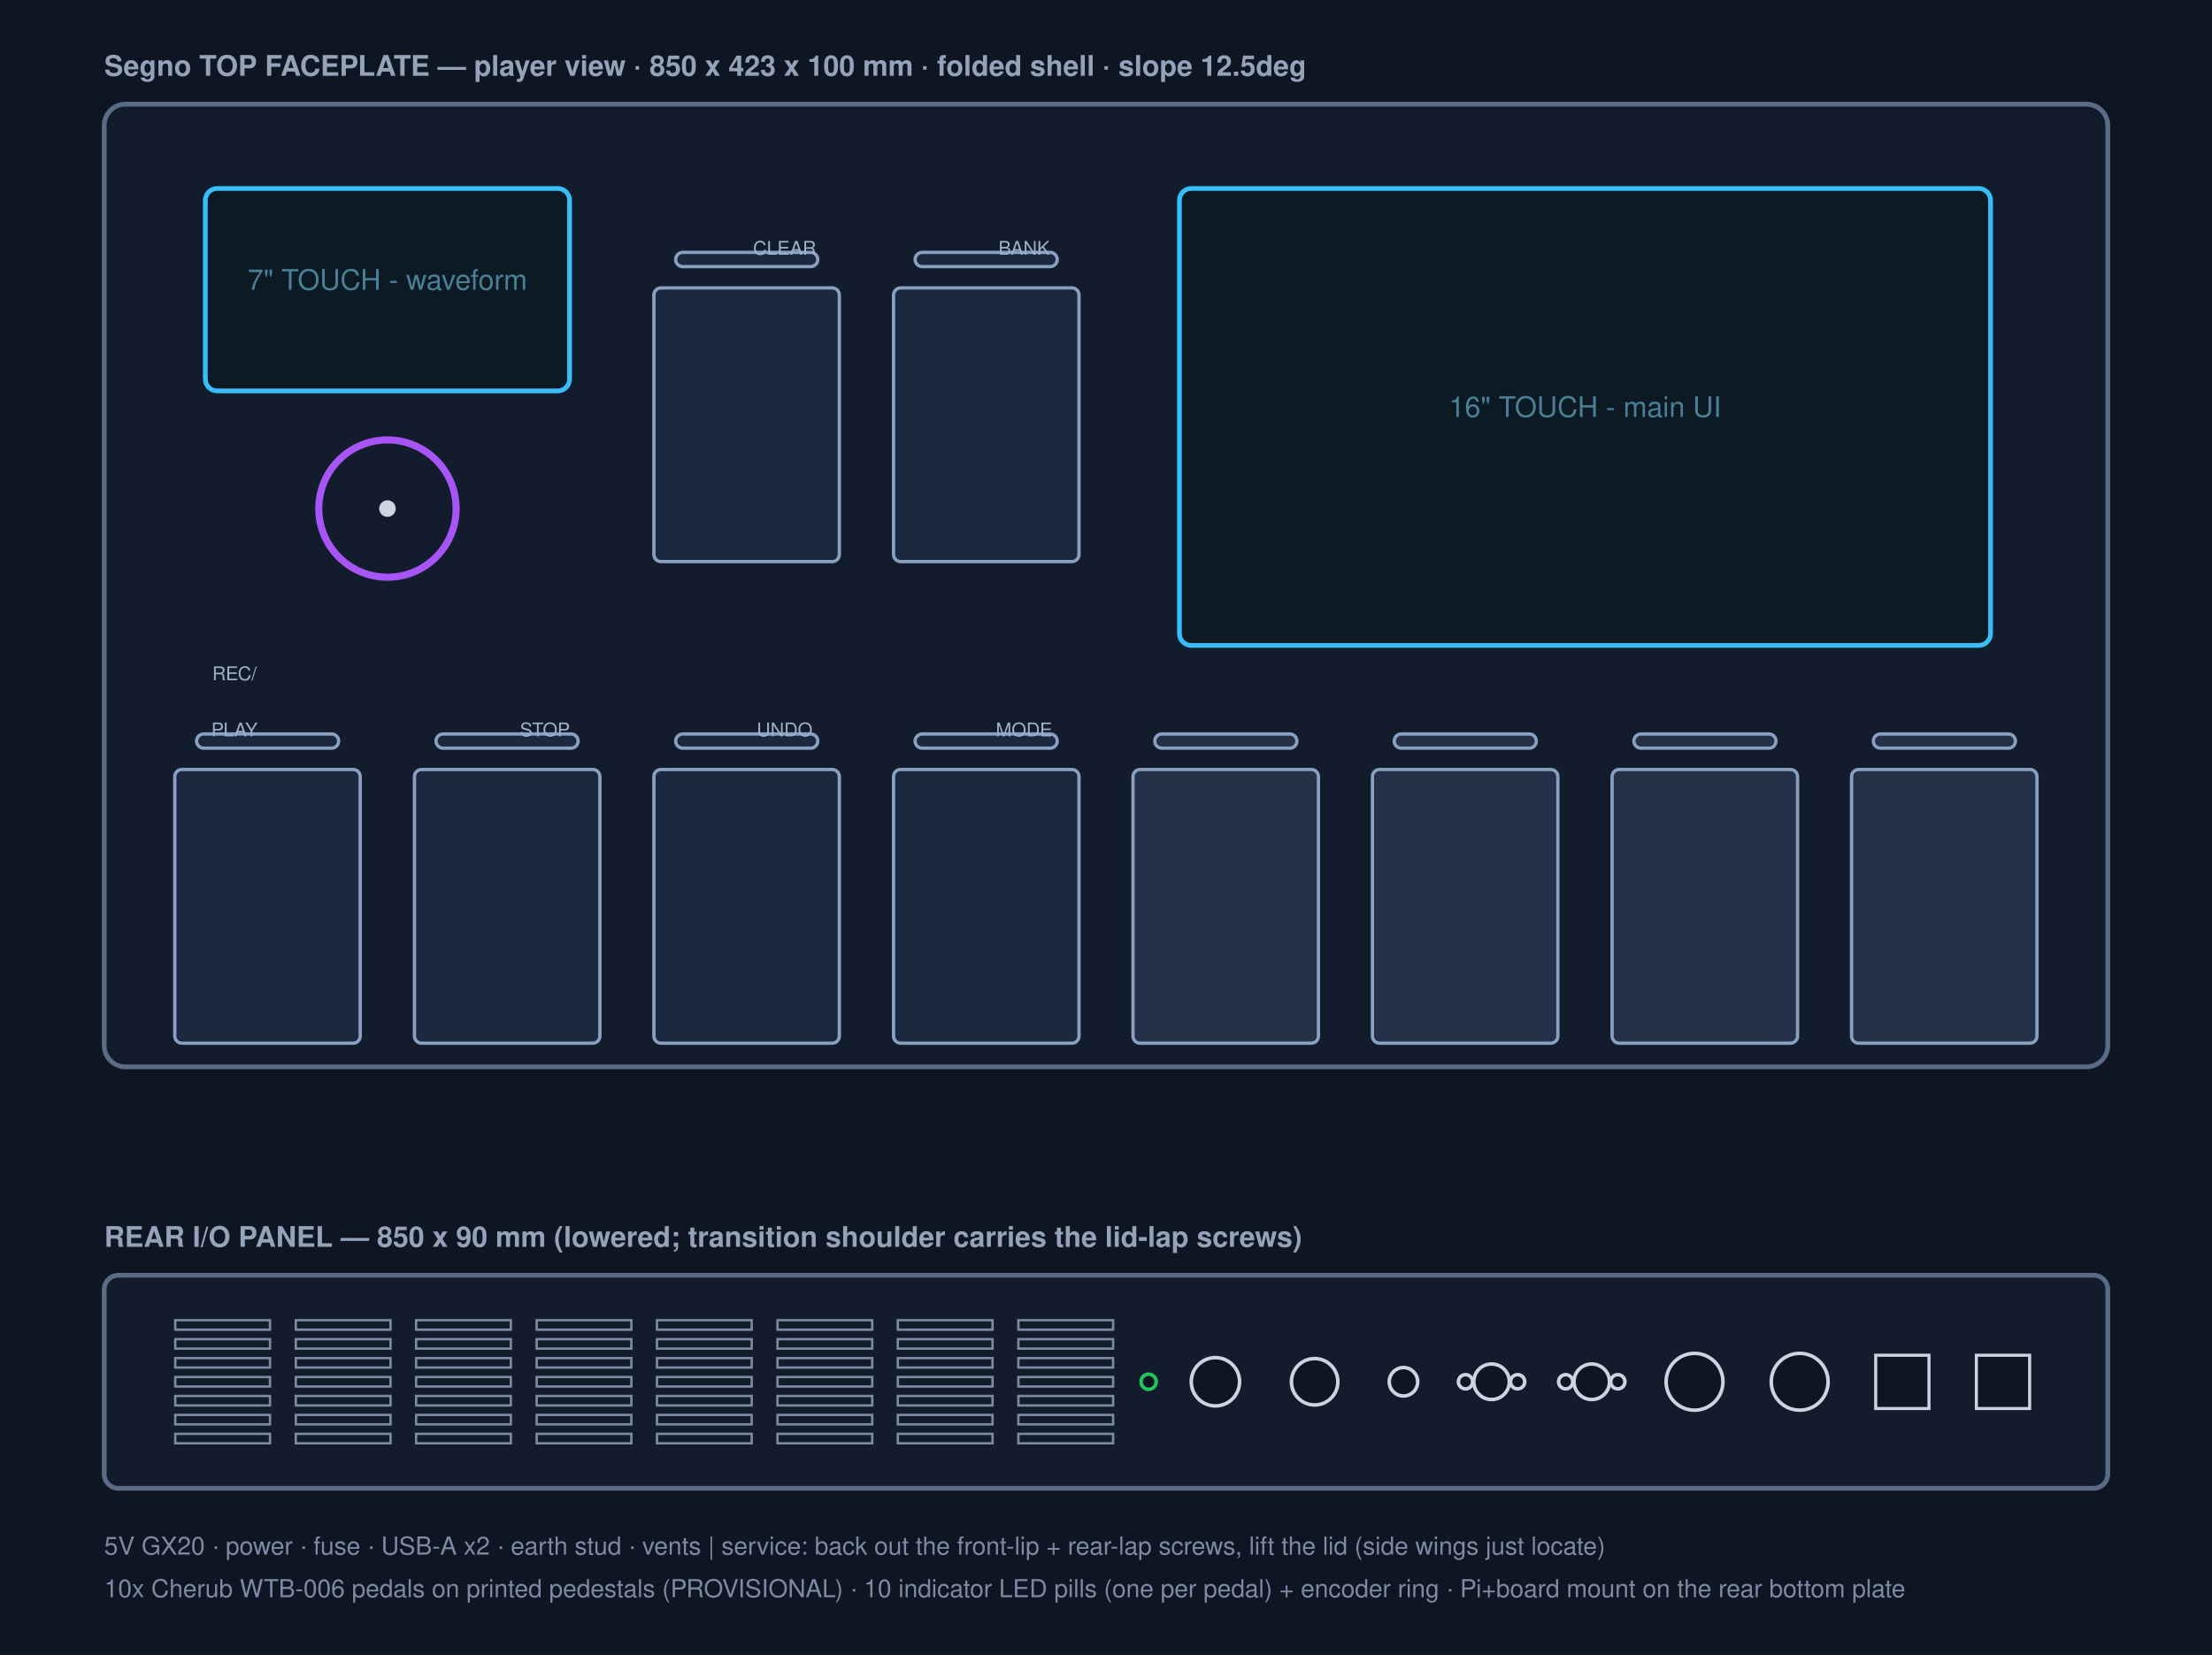
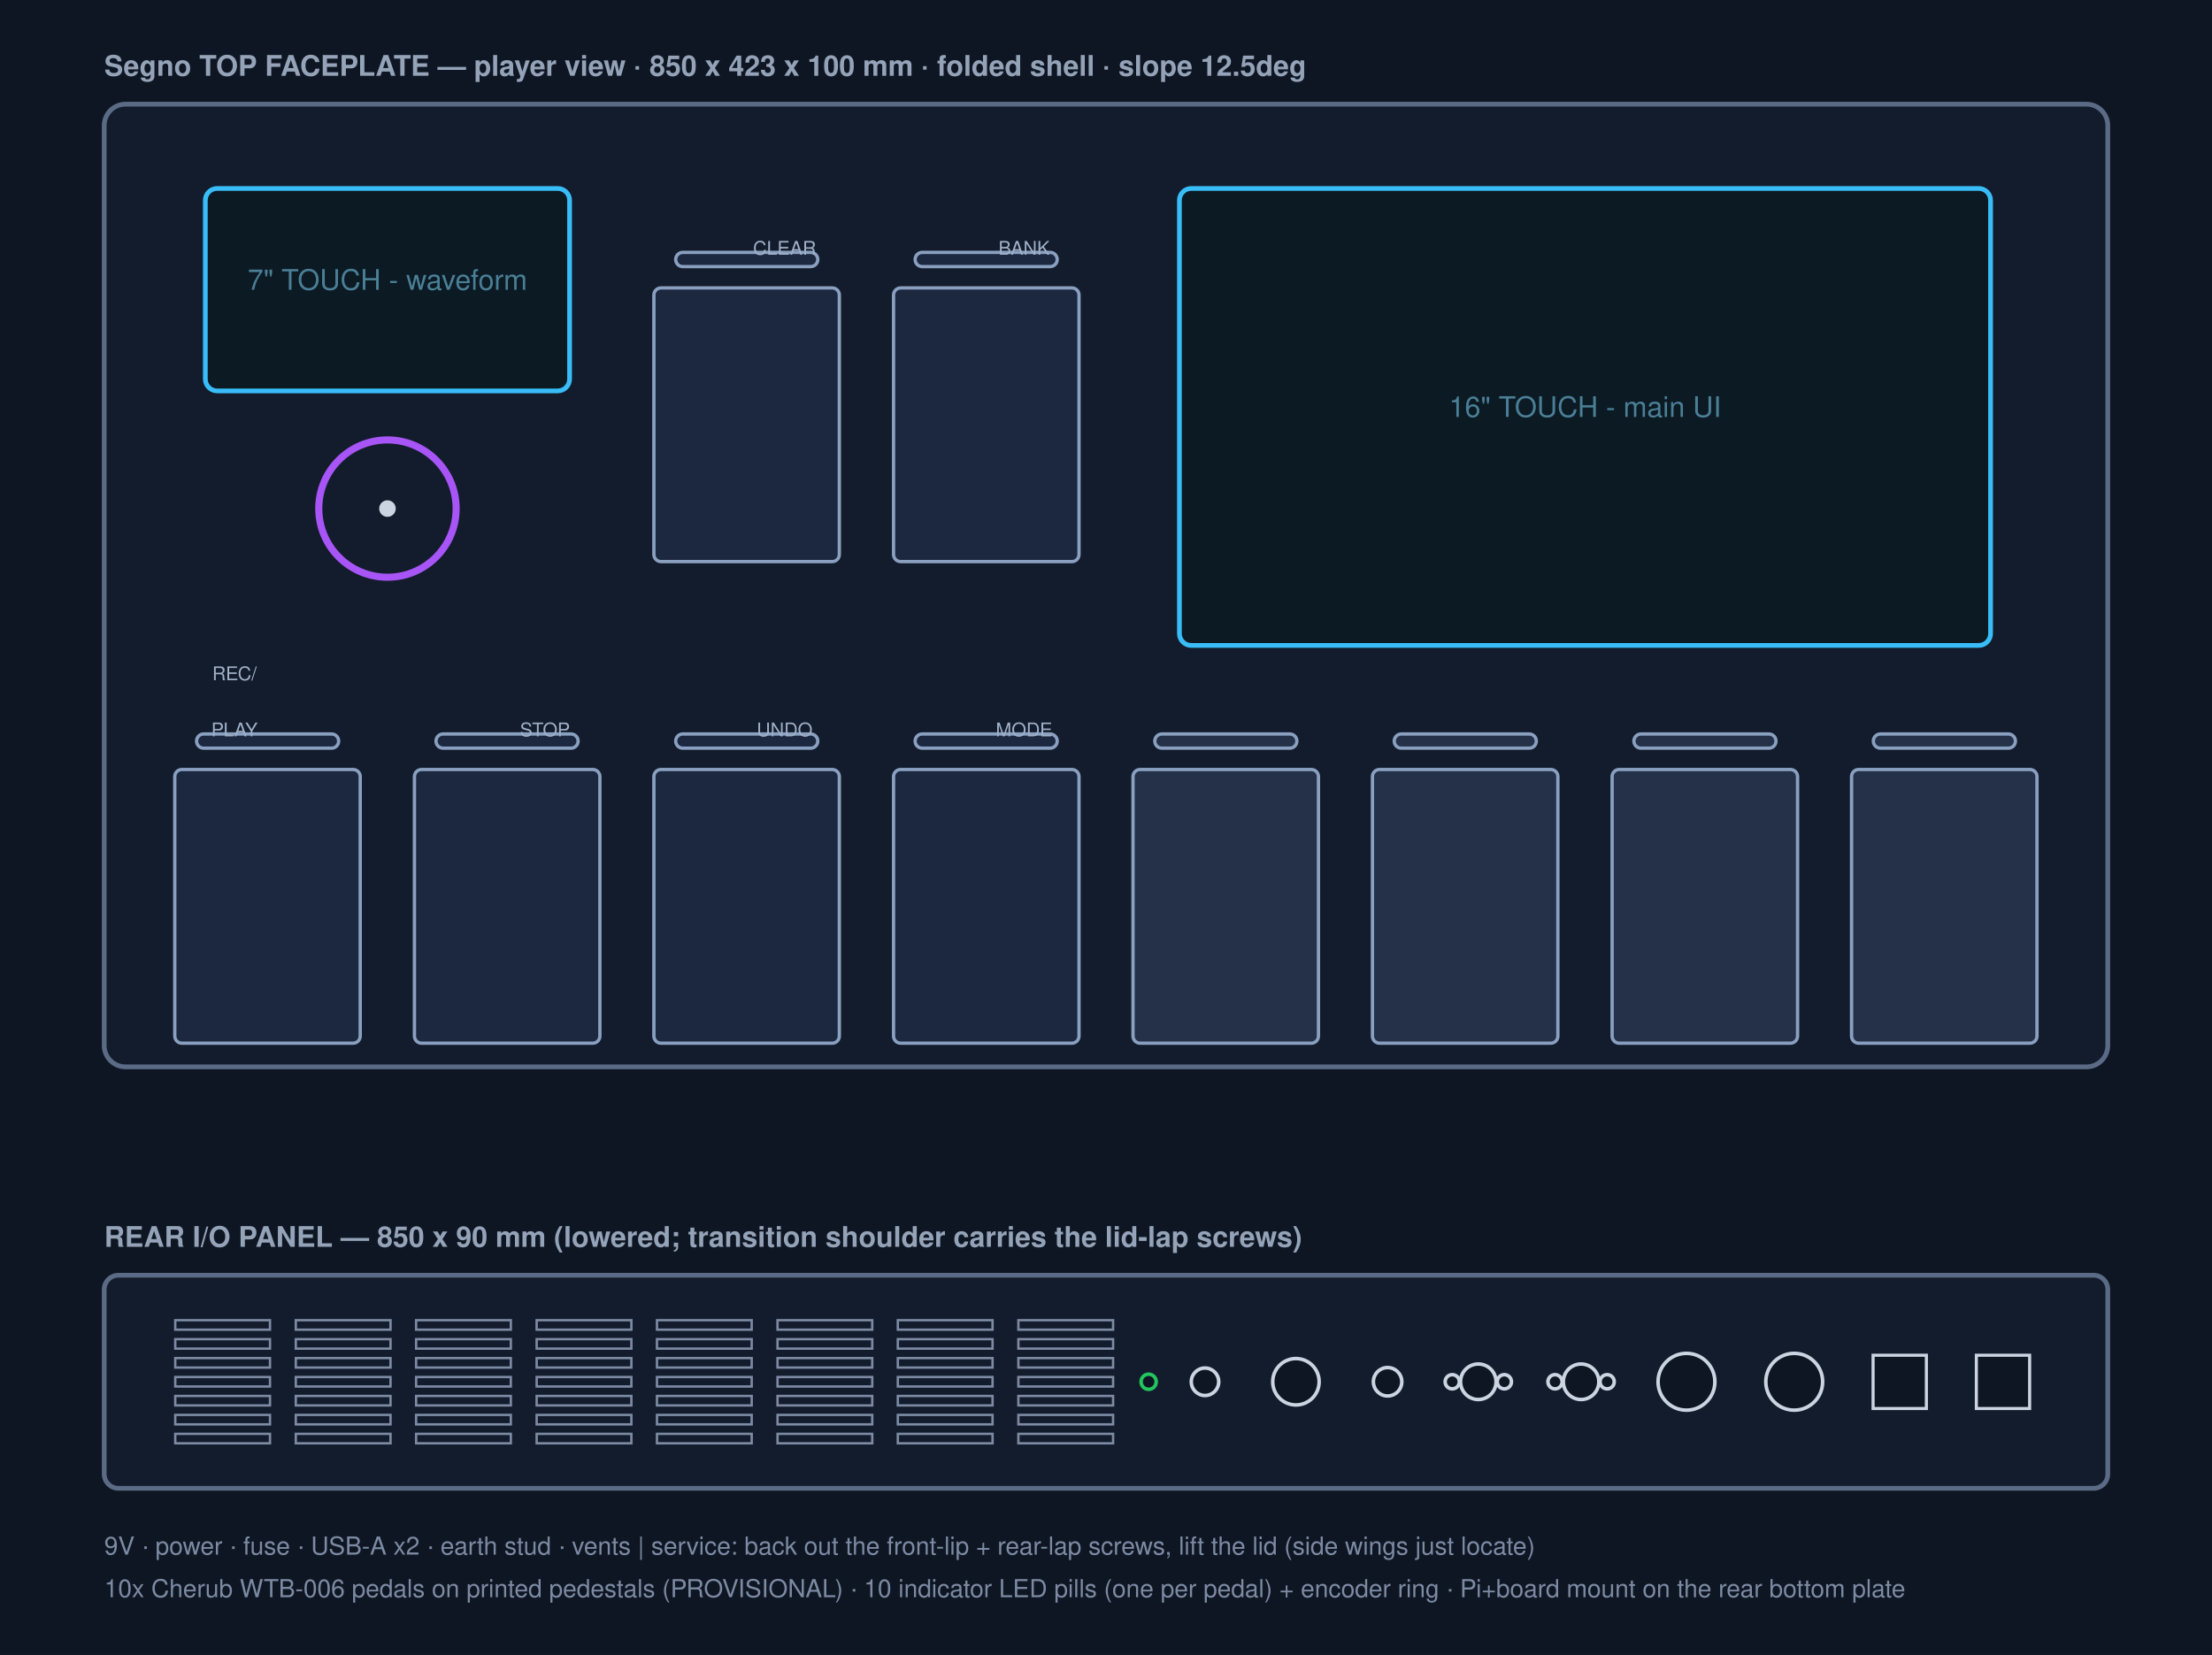
<svg xmlns="http://www.w3.org/2000/svg" viewBox="0 0 934 699" font-family="Helvetica,Arial,sans-serif">
  <rect width="934" height="699" fill="#0f1623" />
  <text x="44" y="32" fill="#94a3b8" font-size="12" font-weight="600">Segno TOP FACEPLATE — player view · 850 x 423 x 100 mm · folded shell · slope 12.5deg</text>
  <rect x="44" y="44" width="846.0" height="406.6" rx="9" fill="#131c2c" stroke="#5b6b86" stroke-width="2" />
  <rect x="73.8" y="325.0" width="78.3" height="115.6" rx="3" fill="#1c2740" stroke="#8aa0c0" stroke-width="1.4" />
  <rect x="175.0" y="325.0" width="78.3" height="115.6" rx="3" fill="#1c2740" stroke="#8aa0c0" stroke-width="1.4" />
  <rect x="276.1" y="325.0" width="78.3" height="115.6" rx="3" fill="#1c2740" stroke="#8aa0c0" stroke-width="1.4" />
  <rect x="377.3" y="325.0" width="78.3" height="115.6" rx="3" fill="#1c2740" stroke="#8aa0c0" stroke-width="1.4" />
  <rect x="478.4" y="325.0" width="78.3" height="115.6" rx="3" fill="#243149" stroke="#8aa0c0" stroke-width="1.4" />
  <rect x="579.5" y="325.0" width="78.3" height="115.6" rx="3" fill="#243149" stroke="#8aa0c0" stroke-width="1.4" />
  <rect x="680.7" y="325.0" width="78.3" height="115.6" rx="3" fill="#243149" stroke="#8aa0c0" stroke-width="1.4" />
  <rect x="781.8" y="325.0" width="78.3" height="115.6" rx="3" fill="#243149" stroke="#8aa0c0" stroke-width="1.4" />
  <rect x="276.1" y="121.6" width="78.3" height="115.6" rx="3" fill="#1c2740" stroke="#8aa0c0" stroke-width="1.4" />
  <rect x="377.3" y="121.6" width="78.3" height="115.6" rx="3" fill="#1c2740" stroke="#8aa0c0" stroke-width="1.4" />
  <rect x="83.0" y="310.0" width="60.0" height="6.0" rx="3" fill="#1c2740" stroke="#8aa0c0" stroke-width="1.4" />
  <rect x="184.1" y="310.0" width="60.0" height="6.0" rx="3" fill="#1c2740" stroke="#8aa0c0" stroke-width="1.4" />
  <rect x="285.3" y="310.0" width="60.0" height="6.0" rx="3" fill="#1c2740" stroke="#8aa0c0" stroke-width="1.4" />
  <rect x="386.4" y="310.0" width="60.0" height="6.0" rx="3" fill="#1c2740" stroke="#8aa0c0" stroke-width="1.4" />
  <rect x="487.6" y="310.0" width="60.0" height="6.0" rx="3" fill="#243149" stroke="#8aa0c0" stroke-width="1.4" />
  <rect x="588.7" y="310.0" width="60.0" height="6.0" rx="3" fill="#243149" stroke="#8aa0c0" stroke-width="1.4" />
  <rect x="689.9" y="310.0" width="60.0" height="6.0" rx="3" fill="#243149" stroke="#8aa0c0" stroke-width="1.4" />
  <rect x="791.0" y="310.0" width="60.0" height="6.0" rx="3" fill="#243149" stroke="#8aa0c0" stroke-width="1.4" />
  <rect x="285.3" y="106.6" width="60.0" height="6.0" rx="3" fill="#1c2740" stroke="#8aa0c0" stroke-width="1.4" />
  <rect x="386.4" y="106.6" width="60.0" height="6.0" rx="3" fill="#1c2740" stroke="#8aa0c0" stroke-width="1.4" />
  <rect x="86.7" y="79.6" width="153.8" height="85.5" rx="5" fill="#0c1a24" stroke="#38bdf8" stroke-width="2" />
  <text x="163.6" y="122.4" fill="#4a7f96" font-size="12" text-anchor="middle">7" TOUCH - waveform</text>
  <rect x="498.0" y="79.6" width="342.5" height="193.0" rx="5" fill="#0c1a24" stroke="#38bdf8" stroke-width="2" />
  <text x="669.3" y="176.1" fill="#4a7f96" font-size="12" text-anchor="middle">16" TOUCH - main UI</text>
  <circle cx="163.6" cy="214.8" r="29.0" fill="none" stroke="#a855f7" stroke-width="3" />
  <circle cx="163.6" cy="214.8" r="3.5" fill="#cbd5e1" />
  <text x="99.0" y="287.3" fill="#9fb0c8" font-size="8" text-anchor="middle">REC/</text>
  <text x="99.0" y="311.0" fill="#9fb0c8" font-size="8" text-anchor="middle">PLAY</text>
  <text x="230.1" y="311.0" fill="#9fb0c8" font-size="8" text-anchor="middle">STOP</text>
  <text x="331.3" y="311.0" fill="#9fb0c8" font-size="8" text-anchor="middle">UNDO</text>
  <text x="432.4" y="311.0" fill="#9fb0c8" font-size="8" text-anchor="middle">MODE</text>
  <text x="331.3" y="107.6" fill="#9fb0c8" font-size="8" text-anchor="middle">CLEAR</text>
  <text x="432.4" y="107.6" fill="#9fb0c8" font-size="8" text-anchor="middle">BANK</text>
  <text x="44" y="526.6" fill="#94a3b8" font-size="12" font-weight="600">REAR I/O PANEL — 850 x 90 mm (lowered; transition shoulder carries the lid-lap screws)</text>
  <rect x="44" y="538.6" width="846.0" height="90.0" rx="6" fill="#131c2c" stroke="#5b6b86" stroke-width="2" />
-   <circle cx="513.2" cy="583.6" r="10.2" fill="#0f1623" stroke="#cbd5e1" stroke-width="1.5" />
-   <circle cx="555.1" cy="583.6" r="9.8" fill="#0f1623" stroke="#cbd5e1" stroke-width="1.5" />
-   <circle cx="592.6" cy="583.6" r="6.0" fill="#0f1623" stroke="#cbd5e1" stroke-width="1.5" />
-   <circle cx="629.8" cy="583.6" r="7.5" fill="#0f1623" stroke="#cbd5e1" stroke-width="1.5" />
-   <circle cx="618.8" cy="583.6" r="3.0" fill="#0f1623" stroke="#cbd5e1" stroke-width="1.5" />
-   <circle cx="640.8" cy="583.6" r="3.0" fill="#0f1623" stroke="#cbd5e1" stroke-width="1.5" />
-   <circle cx="672.1" cy="583.6" r="7.5" fill="#0f1623" stroke="#cbd5e1" stroke-width="1.5" />
-   <circle cx="661.1" cy="583.6" r="3.0" fill="#0f1623" stroke="#cbd5e1" stroke-width="1.5" />
-   <circle cx="683.1" cy="583.6" r="3.0" fill="#0f1623" stroke="#cbd5e1" stroke-width="1.5" />
-   <circle cx="715.5" cy="583.6" r="12.0" fill="#0f1623" stroke="#cbd5e1" stroke-width="1.5" />
-   <circle cx="759.9" cy="583.6" r="12.0" fill="#0f1623" stroke="#cbd5e1" stroke-width="1.5" />
-   <rect x="792.0" y="572.4" width="22.5" height="22.5" fill="#0f1623" stroke="#cbd5e1" stroke-width="1.3" />
+   <circle cx="508.8" cy="583.6" r="5.8" fill="#0f1623" stroke="#cbd5e1" stroke-width="1.5" />
+   <circle cx="547.2" cy="583.6" r="9.8" fill="#0f1623" stroke="#cbd5e1" stroke-width="1.5" />
+   <circle cx="585.9" cy="583.6" r="6.0" fill="#0f1623" stroke="#cbd5e1" stroke-width="1.5" />
+   <circle cx="624.2" cy="583.6" r="7.5" fill="#0f1623" stroke="#cbd5e1" stroke-width="1.5" />
+   <circle cx="613.2" cy="583.6" r="3.0" fill="#0f1623" stroke="#cbd5e1" stroke-width="1.5" />
+   <circle cx="635.2" cy="583.6" r="3.0" fill="#0f1623" stroke="#cbd5e1" stroke-width="1.5" />
+   <circle cx="667.6" cy="583.6" r="7.5" fill="#0f1623" stroke="#cbd5e1" stroke-width="1.5" />
+   <circle cx="656.6" cy="583.6" r="3.0" fill="#0f1623" stroke="#cbd5e1" stroke-width="1.5" />
+   <circle cx="678.6" cy="583.6" r="3.0" fill="#0f1623" stroke="#cbd5e1" stroke-width="1.5" />
+   <circle cx="712.1" cy="583.6" r="12.0" fill="#0f1623" stroke="#cbd5e1" stroke-width="1.5" />
+   <circle cx="757.6" cy="583.6" r="12.0" fill="#0f1623" stroke="#cbd5e1" stroke-width="1.5" />
+   <rect x="790.9" y="572.4" width="22.5" height="22.5" fill="#0f1623" stroke="#cbd5e1" stroke-width="1.3" />
  <rect x="834.5" y="572.4" width="22.5" height="22.5" fill="#0f1623" stroke="#cbd5e1" stroke-width="1.3" />
  <circle cx="485.0" cy="583.6" r="3.2" fill="#0f1623" stroke="#22c55e" stroke-width="1.5" />
  <rect x="74.0" y="605.6" width="40.0" height="4.0" fill="none" stroke="#7c8aa3" stroke-width="1" />
  <rect x="124.9" y="605.6" width="40.0" height="4.0" fill="none" stroke="#7c8aa3" stroke-width="1" />
  <rect x="175.7" y="605.6" width="40.0" height="4.0" fill="none" stroke="#7c8aa3" stroke-width="1" />
  <rect x="226.6" y="605.6" width="40.0" height="4.0" fill="none" stroke="#7c8aa3" stroke-width="1" />
  <rect x="277.4" y="605.6" width="40.0" height="4.0" fill="none" stroke="#7c8aa3" stroke-width="1" />
  <rect x="328.3" y="605.6" width="40.0" height="4.0" fill="none" stroke="#7c8aa3" stroke-width="1" />
  <rect x="379.1" y="605.6" width="40.0" height="4.0" fill="none" stroke="#7c8aa3" stroke-width="1" />
  <rect x="430.0" y="605.6" width="40.0" height="4.0" fill="none" stroke="#7c8aa3" stroke-width="1" />
  <rect x="74.0" y="597.6" width="40.0" height="4.0" fill="none" stroke="#7c8aa3" stroke-width="1" />
  <rect x="124.9" y="597.6" width="40.0" height="4.0" fill="none" stroke="#7c8aa3" stroke-width="1" />
  <rect x="175.7" y="597.6" width="40.0" height="4.0" fill="none" stroke="#7c8aa3" stroke-width="1" />
  <rect x="226.6" y="597.6" width="40.0" height="4.0" fill="none" stroke="#7c8aa3" stroke-width="1" />
  <rect x="277.4" y="597.6" width="40.0" height="4.0" fill="none" stroke="#7c8aa3" stroke-width="1" />
  <rect x="328.3" y="597.6" width="40.0" height="4.0" fill="none" stroke="#7c8aa3" stroke-width="1" />
  <rect x="379.1" y="597.6" width="40.0" height="4.0" fill="none" stroke="#7c8aa3" stroke-width="1" />
  <rect x="430.0" y="597.6" width="40.0" height="4.0" fill="none" stroke="#7c8aa3" stroke-width="1" />
  <rect x="74.0" y="589.6" width="40.0" height="4.0" fill="none" stroke="#7c8aa3" stroke-width="1" />
  <rect x="124.9" y="589.6" width="40.0" height="4.0" fill="none" stroke="#7c8aa3" stroke-width="1" />
  <rect x="175.7" y="589.6" width="40.0" height="4.0" fill="none" stroke="#7c8aa3" stroke-width="1" />
  <rect x="226.6" y="589.6" width="40.0" height="4.0" fill="none" stroke="#7c8aa3" stroke-width="1" />
  <rect x="277.4" y="589.6" width="40.0" height="4.0" fill="none" stroke="#7c8aa3" stroke-width="1" />
  <rect x="328.3" y="589.6" width="40.0" height="4.0" fill="none" stroke="#7c8aa3" stroke-width="1" />
  <rect x="379.1" y="589.6" width="40.0" height="4.0" fill="none" stroke="#7c8aa3" stroke-width="1" />
  <rect x="430.0" y="589.6" width="40.0" height="4.0" fill="none" stroke="#7c8aa3" stroke-width="1" />
  <rect x="74.0" y="581.6" width="40.0" height="4.0" fill="none" stroke="#7c8aa3" stroke-width="1" />
  <rect x="124.9" y="581.6" width="40.0" height="4.0" fill="none" stroke="#7c8aa3" stroke-width="1" />
  <rect x="175.7" y="581.6" width="40.0" height="4.0" fill="none" stroke="#7c8aa3" stroke-width="1" />
  <rect x="226.6" y="581.6" width="40.0" height="4.0" fill="none" stroke="#7c8aa3" stroke-width="1" />
  <rect x="277.4" y="581.6" width="40.0" height="4.0" fill="none" stroke="#7c8aa3" stroke-width="1" />
  <rect x="328.3" y="581.6" width="40.0" height="4.0" fill="none" stroke="#7c8aa3" stroke-width="1" />
  <rect x="379.1" y="581.6" width="40.0" height="4.0" fill="none" stroke="#7c8aa3" stroke-width="1" />
  <rect x="430.0" y="581.6" width="40.0" height="4.0" fill="none" stroke="#7c8aa3" stroke-width="1" />
  <rect x="74.0" y="573.6" width="40.0" height="4.0" fill="none" stroke="#7c8aa3" stroke-width="1" />
  <rect x="124.9" y="573.6" width="40.0" height="4.0" fill="none" stroke="#7c8aa3" stroke-width="1" />
  <rect x="175.7" y="573.6" width="40.0" height="4.0" fill="none" stroke="#7c8aa3" stroke-width="1" />
  <rect x="226.6" y="573.6" width="40.0" height="4.0" fill="none" stroke="#7c8aa3" stroke-width="1" />
  <rect x="277.4" y="573.6" width="40.0" height="4.0" fill="none" stroke="#7c8aa3" stroke-width="1" />
  <rect x="328.3" y="573.6" width="40.0" height="4.0" fill="none" stroke="#7c8aa3" stroke-width="1" />
  <rect x="379.1" y="573.6" width="40.0" height="4.0" fill="none" stroke="#7c8aa3" stroke-width="1" />
  <rect x="430.0" y="573.6" width="40.0" height="4.0" fill="none" stroke="#7c8aa3" stroke-width="1" />
  <rect x="74.0" y="565.6" width="40.0" height="4.0" fill="none" stroke="#7c8aa3" stroke-width="1" />
  <rect x="124.9" y="565.6" width="40.0" height="4.0" fill="none" stroke="#7c8aa3" stroke-width="1" />
  <rect x="175.7" y="565.6" width="40.0" height="4.0" fill="none" stroke="#7c8aa3" stroke-width="1" />
  <rect x="226.6" y="565.6" width="40.0" height="4.0" fill="none" stroke="#7c8aa3" stroke-width="1" />
  <rect x="277.4" y="565.6" width="40.0" height="4.0" fill="none" stroke="#7c8aa3" stroke-width="1" />
  <rect x="328.3" y="565.6" width="40.0" height="4.0" fill="none" stroke="#7c8aa3" stroke-width="1" />
  <rect x="379.1" y="565.6" width="40.0" height="4.0" fill="none" stroke="#7c8aa3" stroke-width="1" />
  <rect x="430.0" y="565.6" width="40.0" height="4.0" fill="none" stroke="#7c8aa3" stroke-width="1" />
  <rect x="74.0" y="557.6" width="40.0" height="4.0" fill="none" stroke="#7c8aa3" stroke-width="1" />
  <rect x="124.9" y="557.6" width="40.0" height="4.0" fill="none" stroke="#7c8aa3" stroke-width="1" />
  <rect x="175.7" y="557.6" width="40.0" height="4.0" fill="none" stroke="#7c8aa3" stroke-width="1" />
  <rect x="226.6" y="557.6" width="40.0" height="4.0" fill="none" stroke="#7c8aa3" stroke-width="1" />
  <rect x="277.4" y="557.6" width="40.0" height="4.0" fill="none" stroke="#7c8aa3" stroke-width="1" />
  <rect x="328.3" y="557.6" width="40.0" height="4.0" fill="none" stroke="#7c8aa3" stroke-width="1" />
  <rect x="379.1" y="557.6" width="40.0" height="4.0" fill="none" stroke="#7c8aa3" stroke-width="1" />
  <rect x="430.0" y="557.6" width="40.0" height="4.0" fill="none" stroke="#7c8aa3" stroke-width="1" />
-   <text x="44" y="656.6" fill="#7c8aa3" font-size="10.5">5V GX20 · power · fuse · USB-A x2 · earth stud · vents   |   service: back out the front-lip + rear-lap screws, lift the lid (side wings just locate)</text>
+   <text x="44" y="656.6" fill="#7c8aa3" font-size="10.5">9V · power · fuse · USB-A x2 · earth stud · vents   |   service: back out the front-lip + rear-lap screws, lift the lid (side wings just locate)</text>
  <text x="44" y="674.6" fill="#7c8aa3" font-size="10.5">10x Cherub WTB-006 pedals on printed pedestals (PROVISIONAL) · 10 indicator LED pills (one per pedal) + encoder ring · Pi+board mount on the rear bottom plate</text>
</svg>
